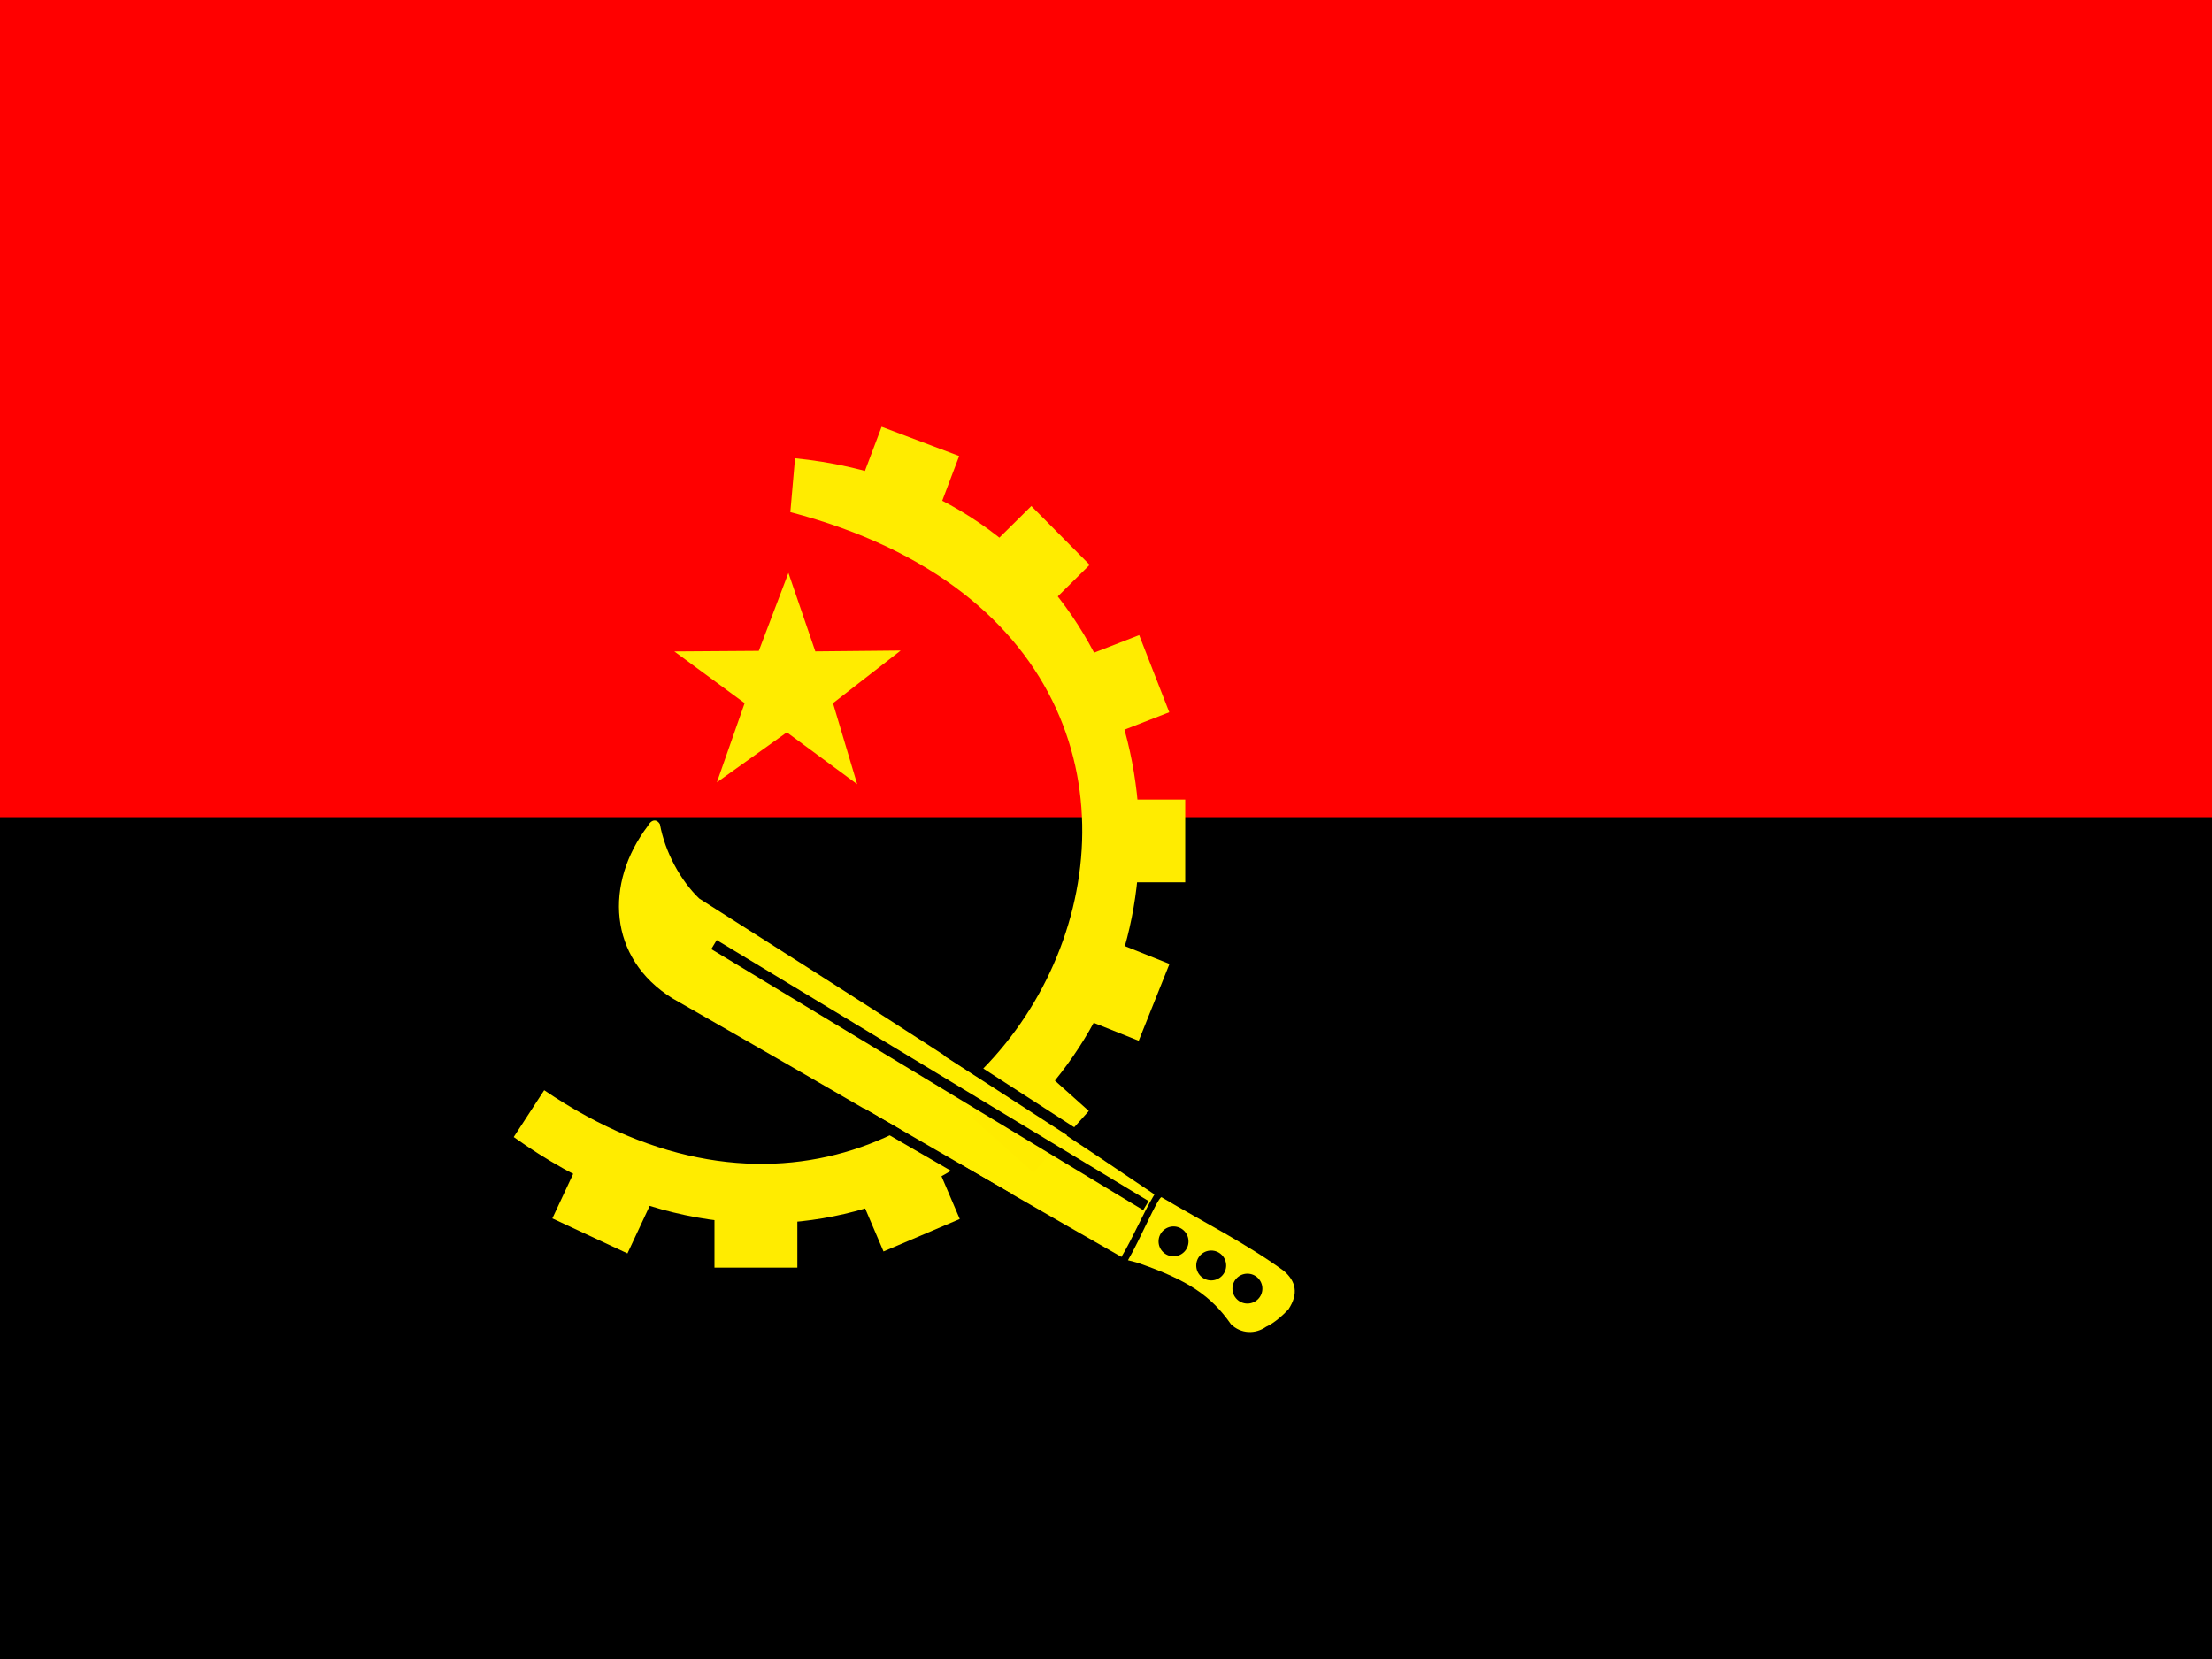
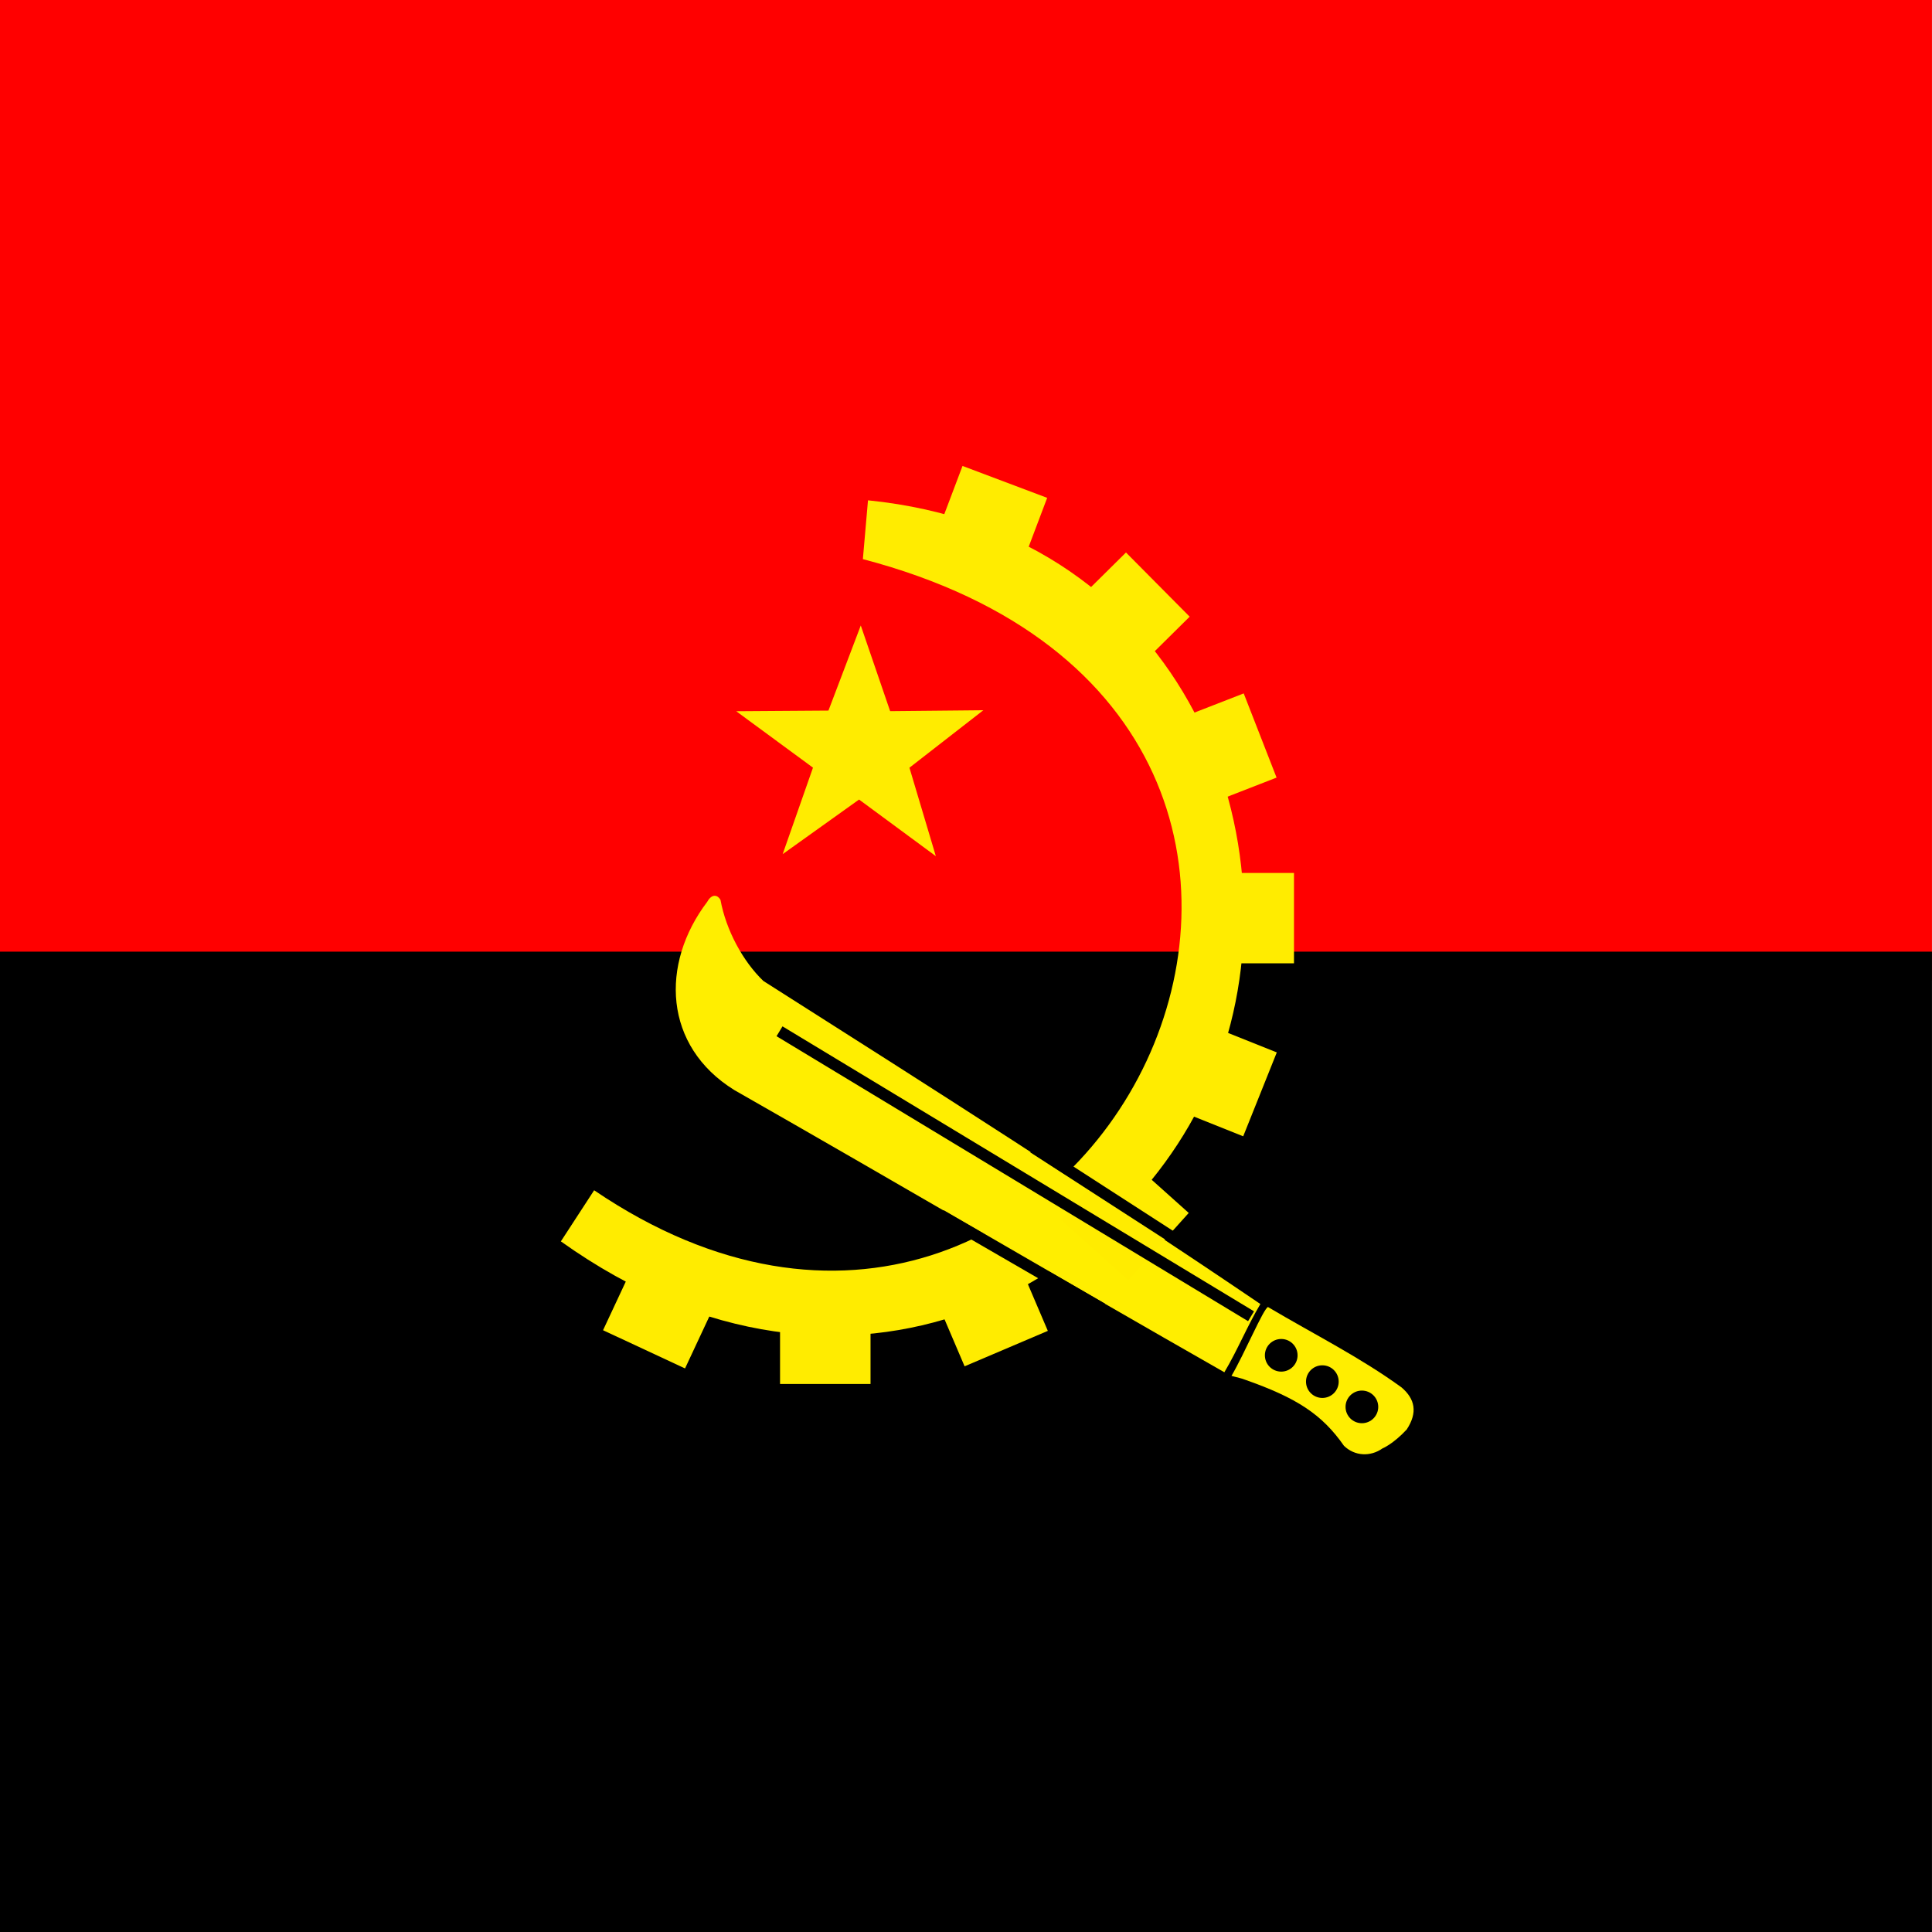
- <svg xmlns="http://www.w3.org/2000/svg" height="480" width="640">
+ <svg xmlns="http://www.w3.org/2000/svg" height="512" width="512">
  <g fill-rule="evenodd" stroke-width="1pt">
-     <path fill="red" d="M0 0h640v243.574H0z" />
-     <path d="M0 236.428h640v243.574H0z" />
+     <path fill="red" d="M0 0h511.993v259.824H0z" />
+     <path d="M0 252.2h511.993v259.824H0z" />
  </g>
  <path d="M228.67 148.173c165.22 43.304 58.99 255.64-71.216 167.26l-8.817 13.545c76.628 54.658 152.57 10.66 173.9-46.358 22.297-58.788-7.52-141.48-92.51-150.03l-1.356 15.576z" fill-rule="evenodd" fill="#ffec00" />
  <path fill-rule="evenodd" fill="#ffec00" d="M169.955 330.827l21.73 10.125-10.142 21.696-21.73-10.125zM318.94 231.347h23.98v23.942h-23.98zM307.256 192.455l22.342-8.694 8.707 22.31-22.342 8.693zM281.362 163.267l17.035-16.85 16.877 17.01-17.035 16.85zM255.078 123.48l22.434 8.455-8.468 22.4-22.434-8.455zM316.1 270.01l22.265 8.888-8.902 22.23-22.265-8.887zM246.224 340.06l22.06-9.388 9.402 22.025-22.058 9.39zM206.72 342.83h23.98v23.94h-23.98zM248.01 226.893l-20.35-15.006-20.245 14.47 8.034-22.92-20.348-14.956 24.447-.17 8.567-22.55 7.782 22.702 24.7-.242-19.586 15.232 6.996 23.44z" />
  <path d="M336.03 346.376c-1.21.418-6.23 12.39-9.675 18.248 1.797.51 2.56.596 3.625 1.025 13.655 4.8 20.384 9.18 26.186 17.504 2.888 2.79 7.032 2.93 10.198.697 0 0 2.795-1.114 6.43-5.02 2.968-4.52 2.194-8.11-1.384-11.16-10.944-7.952-22.9-13.902-35.38-21.295z" fill-rule="evenodd" fill="#fe0" />
  <path d="M365.247 372.842c0 2.388-1.94 4.324-4.33 4.324s-4.333-1.936-4.333-4.324 1.94-4.325 4.332-4.325 4.33 1.936 4.33 4.325zM343.87 359.17c0 2.388-1.94 4.324-4.33 4.324s-4.333-1.936-4.333-4.324 1.94-4.325 4.332-4.325 4.33 1.936 4.33 4.325zM354.768 366.145c0 2.39-1.94 4.325-4.33 4.325s-4.333-1.936-4.333-4.325 1.94-4.324 4.332-4.324 4.33 1.937 4.33 4.325z" fill-rule="evenodd" />
  <path d="M324.47 363.667c-42.57-24.273-87.31-50.52-129.88-74.796-18.75-11.635-19.683-33.384-7.17-49.875 1.302-2.337 2.836-1.758 3.514-.524 1.463 8.03 5.97 16.325 11.37 21.496 44.693 28.383 87.732 55.804 131.71 85.613-3.448 5.767-6.104 12.32-9.55 18.086z" fill-rule="evenodd" fill="#fe0" />
  <path fill-rule="evenodd" fill="#ffec00" d="M297.174 305.457l17.85 15.986-16.01 17.824-17.85-15.986z" />
  <path d="M331.54 348.82L206.58 273.3M316.11 331.393l-42.24-27.28M292.08 346.8l-42.75-24.755" stroke="#000" stroke-width="3.05" fill="none" />
</svg>
